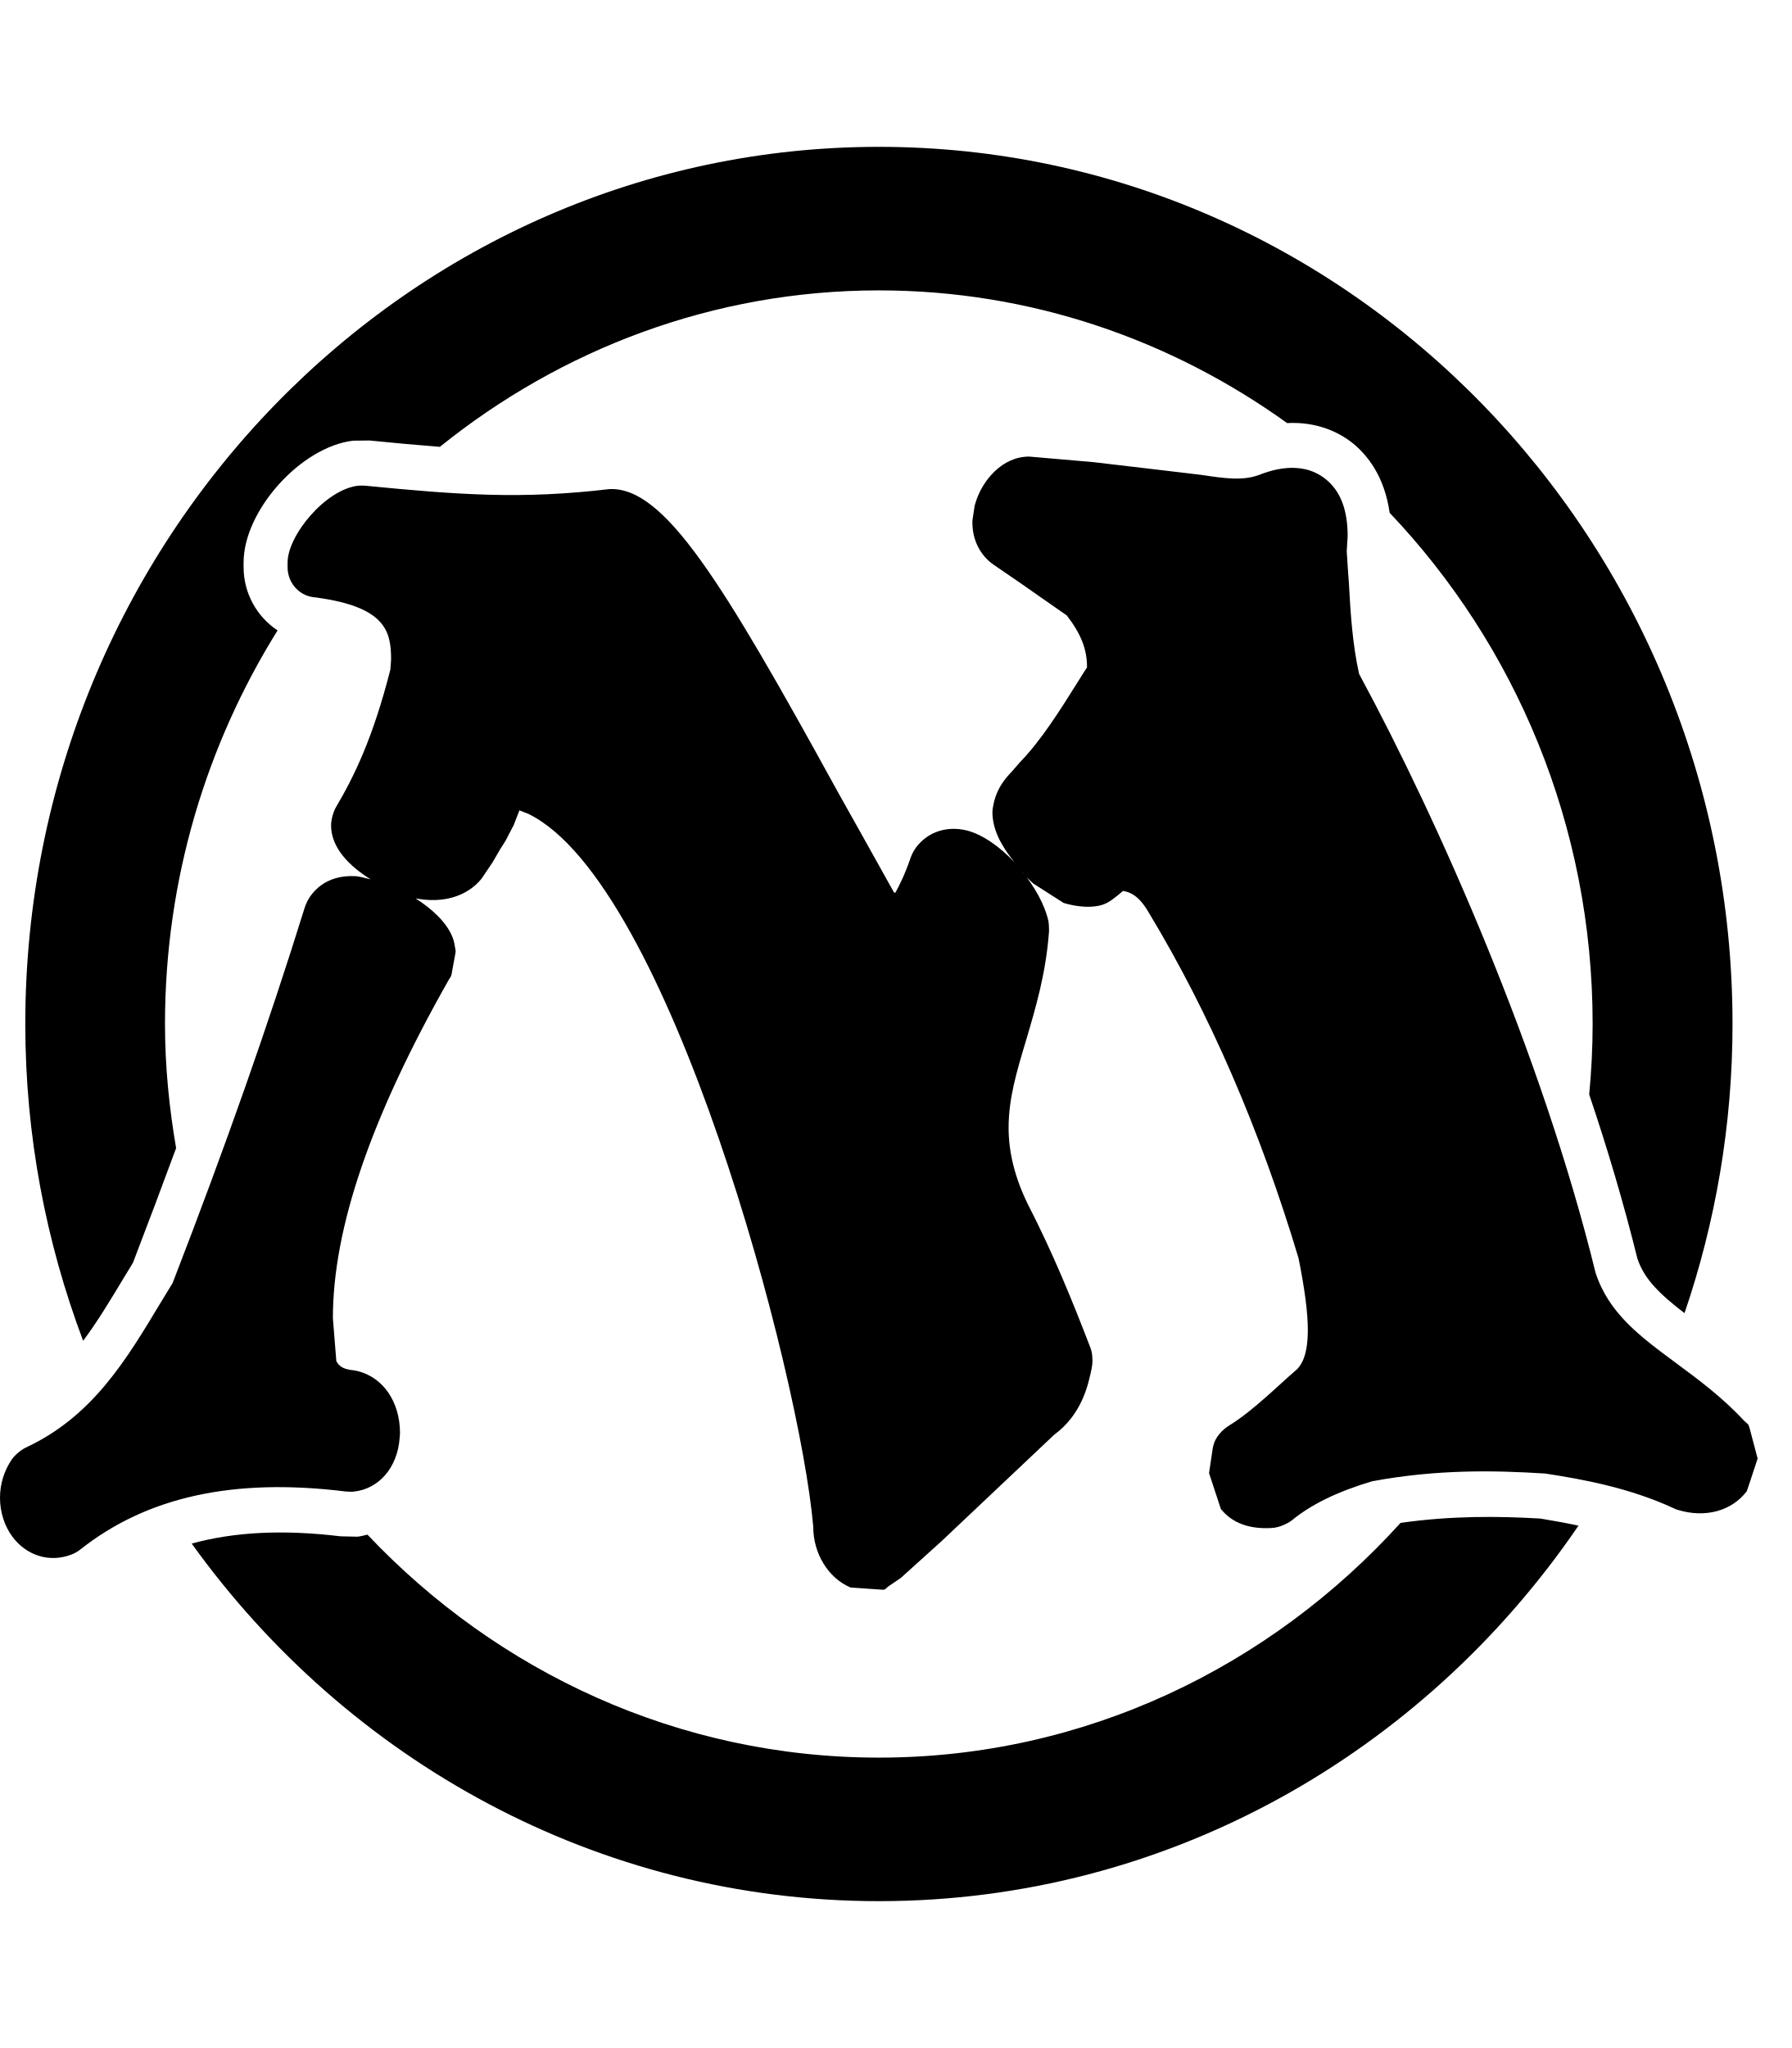
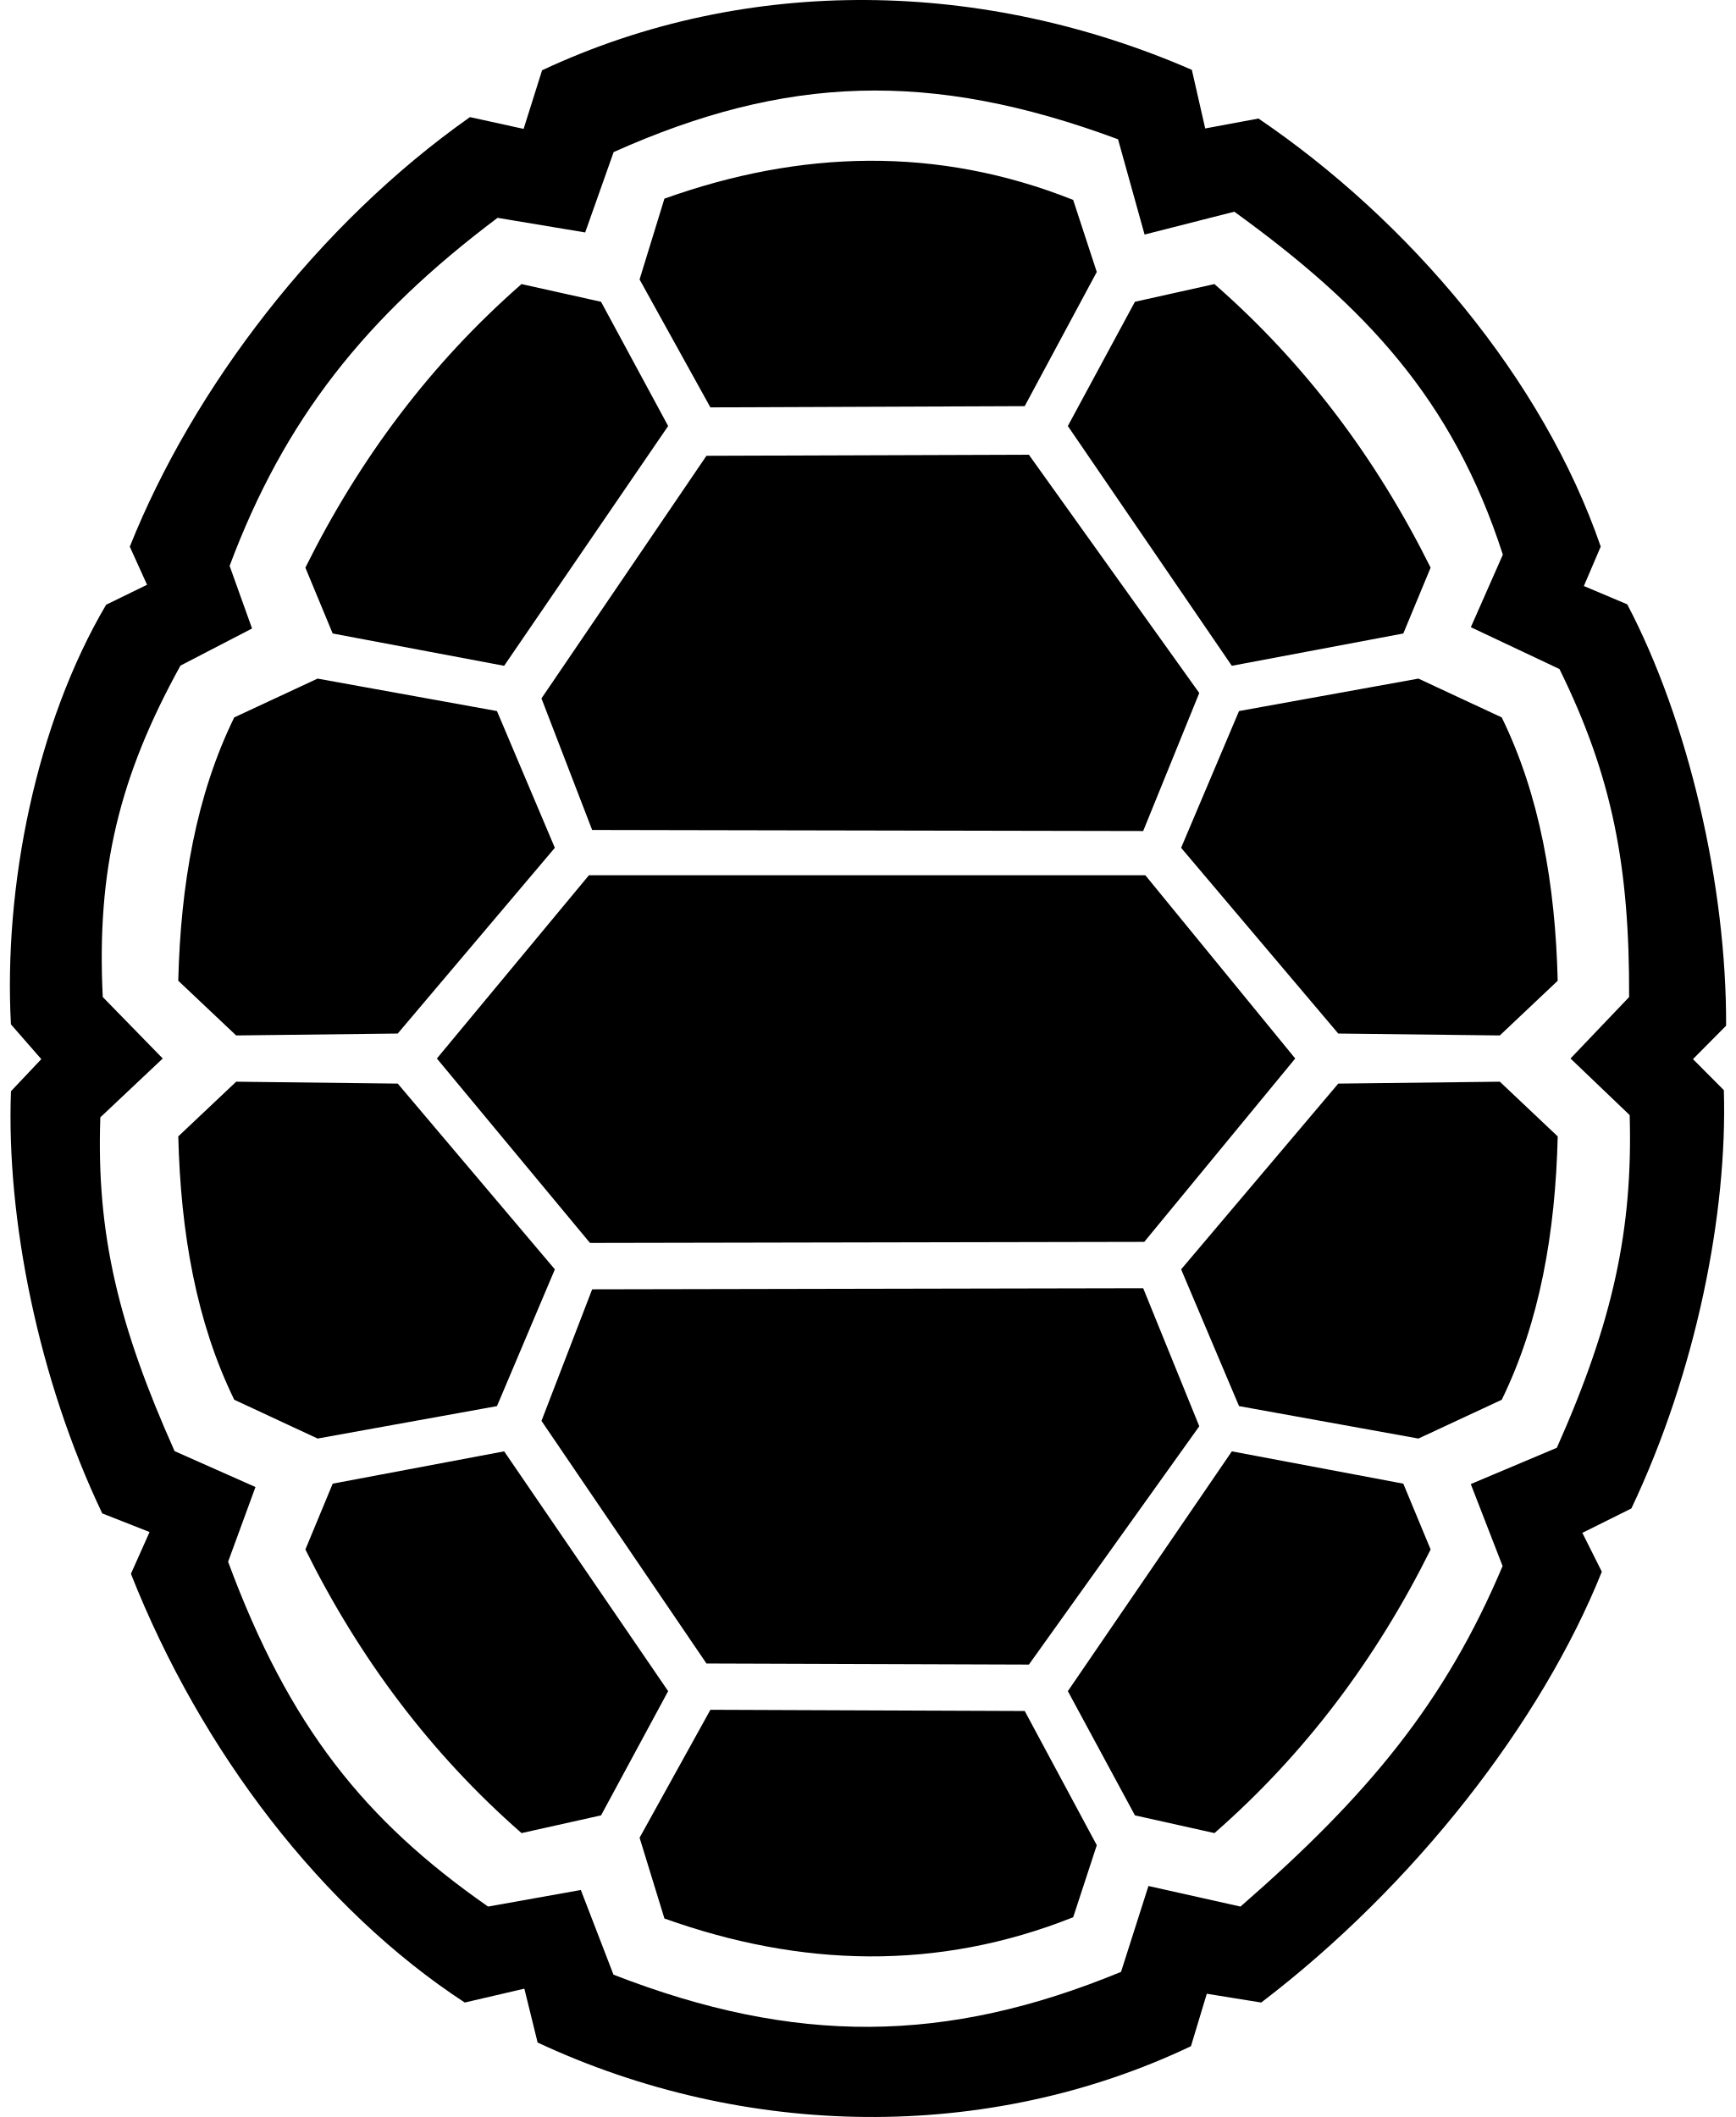
- <svg xmlns="http://www.w3.org/2000/svg" viewBox="0 0 896 1024">
-   <path d="M872.371 710.502c-11.085-11.962-22.915-20.646-34.278-29.068-18.026-13.35-33.488-24.76-40.125-45.049-26.827-109.237-78.594-226.06-118.253-299.411-3.284-14.594-4.284-30.097-5.1-45.145-.092-.382-1.002-14.761-1.096-16.268.094-1.388.466-7.369.466-7.465 0-13.565-3.82-22.895-11.201-28.686-12.459-9.832-28.201-3.852-33.278-1.888-8.103 2.99-17.394 1.603-28.201 0 .442 0-54.306-6.436-54.306-6.436.075 0-32.299-2.799-32.299-2.799-13.554 0-23.473 11.962-26.851 23.158a11.486 11.486 0 0 0-.536 2.249l-.814 5.335c-.186.836-.186 1.674-.186 2.512.092 8.612 3.912 16.172 10.641 20.837l13.367 9.163c-.092-.096 18.026 12.633 23.195 16.174 6.915 8.97 10.107 16.722 10.107 25.598v.382c-1.63 2.441-4.192 6.627-4.192 6.627-9.641 15.336-18.63 29.739-29.459 40.934-.466.575-3.913 4.497-3.913 4.497-3.004 3.183-8.009 8.494-9.477 17.944a10.983 10.983 0 0 0-.258 2.321c0 8.803 4.448 17.01 11.085 25.144-7.451-7.847-16.09-14.02-24.102-15.981-9.827-2.321-19.19.742-25.011 8.325-1 1.314-2.19 3.446-2.724 4.953-3.098 8.972-5.823 14.379-7.825 17.942l-.652-.191c-5.985-10.837-28.365-50.743-28.365-50.743-58.032-105.602-86.419-151.871-113.806-150.938-44.129 5.239-75.59 2.895-122.257-1.674a21.58 21.58 0 0 0-3.541 0c-16.37 1.865-35.302 24.856-35.302 38.422v2.319c0 7.489 5.356 13.925 12.645 14.954l2.282.287c34.022 4.76 36.84 16.819 36.84 30.838 0 0-.186 3.183-.372 5.144-8.825 34.666-18.28 53.639-27.199 68.782-1.374 2.345-2.446 6.34-2.446 9.068 0 11.387 9.361 20.55 19.818 27.01-2.632-.573-5.449-1.505-7.825-1.604-15.276-.741-21.726 8.518-23.823 12.442-.464.836-1.094 2.512-1.374 3.348-18.28 58.783-39.286 118.521-66.043 187.662-1.094 1.865-5.543 9.068-5.543 9.068-17.838 29.713-34.558 57.656-67.859 73.184-2.376 1.126-5.379 3.637-6.917 5.791C2.096 735.263.001 741.89.001 748.9c0 7.107 2.19 14.02 6.195 19.451 7.101 9.521 18.652 13.087 29.387 8.972 1.444-.48 3.354-1.58 4.541-2.536 33.37-26.436 76.78-35.958 132.716-29.044 1.096.096 2.818.172 3.82.096 12.737-1.222 22.1-11.962 23.194-26.747.094-.172.186-2.608.186-2.608 0-15.432-8.359-27.657-20.818-30.839-.746-.191-1.469-.382-2.284-.478-5.728-.551-7.357-2.225-8.733-4.569-.278-3.183-1.722-21.485-1.722-21.485 0-45.049 19.002-100.577 58.126-169.527.906-1.411.906-1.029 1.256-2.632l1.934-10.551c.075-.573.075-.838.075-1.029 0-.287-.075-.287-.258-1.413l-.37-2.152c-.188-1.101-.538-2.321-1.004-3.35-2.91-7.296-10.083-13.923-18.372-19.258 13.645 2.608 25.661-.935 32.927-9.81l5.543-8.23 3.912-6.723 2.562-4.019 3.54-6.818c.374-.48.722-1.413.908-1.963 0 0 2.376-6.171 2.538-6.46 2.282.935 4.471 1.772 4.471 1.772C334.855 441.449 399.99 686.289 406.72 763.3v.191c0 13.087 7.383 25.503 18.654 30.264l14.904 1.029c3.096.287 1.932-.172 4.564-1.961l5.635-3.828 20.284-18.302 56.402-53.279c13.926-10.192 17.092-25.049 18.746-32.992.258-1.126.444-2.799.444-4.306 0-1.483-.186-2.992-.348-4.019l-.186-.551c-.094-.741-.374-1.222-.56-1.867-8.639-22.441-18.374-46.628-31.275-71.677-6.381-13.087-9.571-25.694-9.571-38.135 0-14.57 4.006-27.943 8.663-43.447 4.89-16.555 9.989-33.565 11.551-54.666v-1.125c0-1.318-.094-2.895-.28-4.019-1.91-8.518-7.009-17.393-13.46-25.24 1.352 1.41 1.91 2.895 3.54 4.21.186.191 2.282 2.152 2.282 2.152.186.097 15.184 9.714 15.184 9.714 2.282.742 11.457 3.277 19.188 1.029l.094-.096s0 .096-.094.096c1.91-.573 3.564-1.509 5.193-2.703 1.816-1.316 3.633-2.823 5.356-4.306 3.471.551 7.919 2.249 12.832 10.742 30.483 50.456 55.68 108.592 74.962 172.901 3.098 15.502 4.634 27.01 4.634 35.886 0 12.225-2.91 16.913-5.169 19.425l-5.1 4.499c-10.107 9.235-20.47 18.685-29.203 23.924-3.376 2.057-6.823 5.885-7.731 9.808l-.28 1.125c0-.193-1.91 12.798-1.91 12.798l5.915 17.944c5.729 7.105 14.554 10.286 26.105 9.426 2.912-.263 7.103-1.963 9.455-3.828 9.827-8.038 22.938-14.379 40.218-19.523 32.555-5.98 60.849-5.431 86.419-3.828 18.816 2.895 42.103 7.083 64.483 17.466.56.287 1.188.573 1.91.739 13.647 4.116 26.851.575 34.396-9.33.092 0 5.448-16.364 5.448-16.364l-4.074-15.408c-.746-2.439-.84-1.603-2.562-3.372zM62.136 638.536s3.004-4.857 4.378-7.202a4705.767 4705.767 0 0 0 21.564-57.274c-3.47-20.192-5.565-40.839-5.565-62.06 0-72.419 20.844-139.909 56.31-196.801-10.271-6.746-17-18.517-17-31.602v-2.321c0-25.982 28.643-57.849 54.748-60.935 0 0 8.105-.096 8.197-.096a1622.75 1622.75 0 0 0 35.21 3.181c60.571-48.782 136.721-78.232 219.578-78.232 75.87 0 146.198 24.666 204.136 66.342 14.834-.742 25.569 4.401 32.556 9.834 7.475 5.98 16.114 16.626 18.746 35.048C757.753 322.473 796.503 412.571 796.503 512c0 11.866-.626 23.637-1.722 35.241 9.197 27.177 17.372 54.857 24.102 82.036 3.47 10.382 11.201 17.775 23.567 27.296 15.462-45.312 24.009-93.926 24.009-144.573 0-241.85-191.563-438.577-426.904-438.577C204.235 73.423 12.649 270.15 12.649 512c0 55.887 10.387 109.165 28.925 158.403 7.195-9.619 13.645-20.361 20.562-31.867zm708.262 120.745c6.101 1.029 12.553 2.152 19.026 3.54-77.244 113.377-205.232 187.757-349.868 187.757-140.819 0-265.895-70.456-343.675-178.785 21.308-5.885 45.851-7.081 74.426-3.637-.186 0 8.453.193 8.453.193 1.724-.193 3.376-.645 5.007-1.029 64.947 68.687 155.559 111.488 255.788 111.488 102.977 0 195.683-45.409 260.888-117.373 25.755-3.637 48.857-3.374 69.955-2.154z" />
+ <svg xmlns="http://www.w3.org/2000/svg" viewBox="0 0 82 100">
+   <path fill="#000" fill-rule="evenodd" d="M25.605 3.32c9.76-4.573 20.93-4.271 30.692-.02l.631 2.767 2.516-.468c7.11 4.825 13.44 12.292 16.166 20.22l-.796 1.863 2.049.865c2.89 5.502 4.695 13.28 4.67 19.904l-1.566 1.578 1.459 1.465c.177 5.817-1.304 13.3-4.367 19.76l-2.317 1.153.92 1.836c-2.852 7.113-8.861 14.841-16.088 20.35l-2.571-.415-.748 2.478c-9.62 4.575-21.08 4.396-30.861-.174l-.626-2.544-2.815.655c-6.72-4.391-12.45-11.849-15.769-20.252l.881-1.973-2.236-.88C1.8 65.13.293 57.539.518 51.546l1.433-1.516-1.435-1.643c-.347-6.494 1.176-14.181 4.497-19.822l1.933-.942-.815-1.8c2.982-7.476 8.873-15.223 16.067-20.291l2.535.556Zm3.38 3.864-1.344 3.796-4.139-.69c-6.245 4.693-10.068 9.517-12.656 16.44l1.06 2.958-3.382 1.753c-2.883 5.224-3.97 9.642-3.67 15.655L7.687 50 4.739 52.78c-.195 5.55.878 9.88 3.508 15.767l3.82 1.695-1.293 3.53c2.88 7.781 6.446 12.221 12.28 16.288l4.382-.783 1.542 4c8.573 3.332 15.698 3.282 23.974-.132l1.295-4.057 4.347.972c6.04-5.257 9.669-9.656 12.381-16.085l-1.503-3.873 4.066-1.714c2.66-5.98 3.593-10.327 3.44-15.714L74.183 50l2.768-2.902c.023-6.135-.781-10.4-3.29-15.495l-4.186-1.976 1.512-3.427c-2.367-7.343-6.512-11.732-12.684-16.2l-4.239 1.079-1.253-4.5c-8.875-3.295-15.735-3.018-23.827.605Zm4.57 73.58 14.848.058 3.404 6.339-1.115 3.403c-6.417 2.555-12.891 2.356-19.308.059l-1.173-3.815 3.345-6.044Zm-9.741-12.207 7.746 11.327-3.169 5.868-3.756.837c-4.283-3.746-7.65-8.241-10.21-13.396l1.29-3.11 8.099-1.526Zm34.373 0 8.098 1.526 1.291 3.11c-2.561 5.155-5.928 9.65-10.211 13.396l-3.756-.837-3.169-5.868 7.747-11.327Zm-4.188-7.705 2.649 6.52L48.6 78.629l-15.23-.051-7.793-11.46 2.394-6.215 26.028-.051Zm-42.843-9.756 7.632.09 7.421 8.774-2.734 6.46-8.473 1.532-3.937-1.833c-1.793-3.668-2.532-7.89-2.644-12.44l2.735-2.583Zm59.689 0 2.734 2.584c-.111 4.55-.85 8.77-2.644 12.44l-3.936 1.832-8.473-1.532-2.735-6.46 7.422-8.774 7.632-.09ZM54.1 41.344 61.18 50l-7.131 8.662-26.181.05L20.636 50l7.182-8.656H54.1ZM15 32.055l8.474 1.533 2.734 6.46-7.421 8.773-7.632.09-2.735-2.584c.112-4.55.85-8.77 2.644-12.439l3.937-1.833Zm51.998 0 3.936 1.833c1.794 3.668 2.533 7.89 2.644 12.44l-2.734 2.583-7.632-.09-7.422-8.773 2.735-6.46 8.473-1.533Zm-18.4-10.576 8.049 11.256-2.649 6.52-26.028-.05-2.394-6.215 7.793-11.46 15.23-.051Zm-23.964-8.06 3.756.836 3.17 5.869-7.747 11.326-8.099-1.526-1.29-3.11c2.56-5.154 5.927-9.65 10.21-13.395Zm32.73 0c4.283 3.745 7.65 8.24 10.211 13.395l-1.29 3.11-8.1 1.526-7.746-11.326 3.169-5.869Zm-25.98-4.035c6.416-2.297 12.89-2.495 19.307.059l1.115 3.404-3.404 6.338-14.847.058L30.21 13.2Z" />
</svg>
